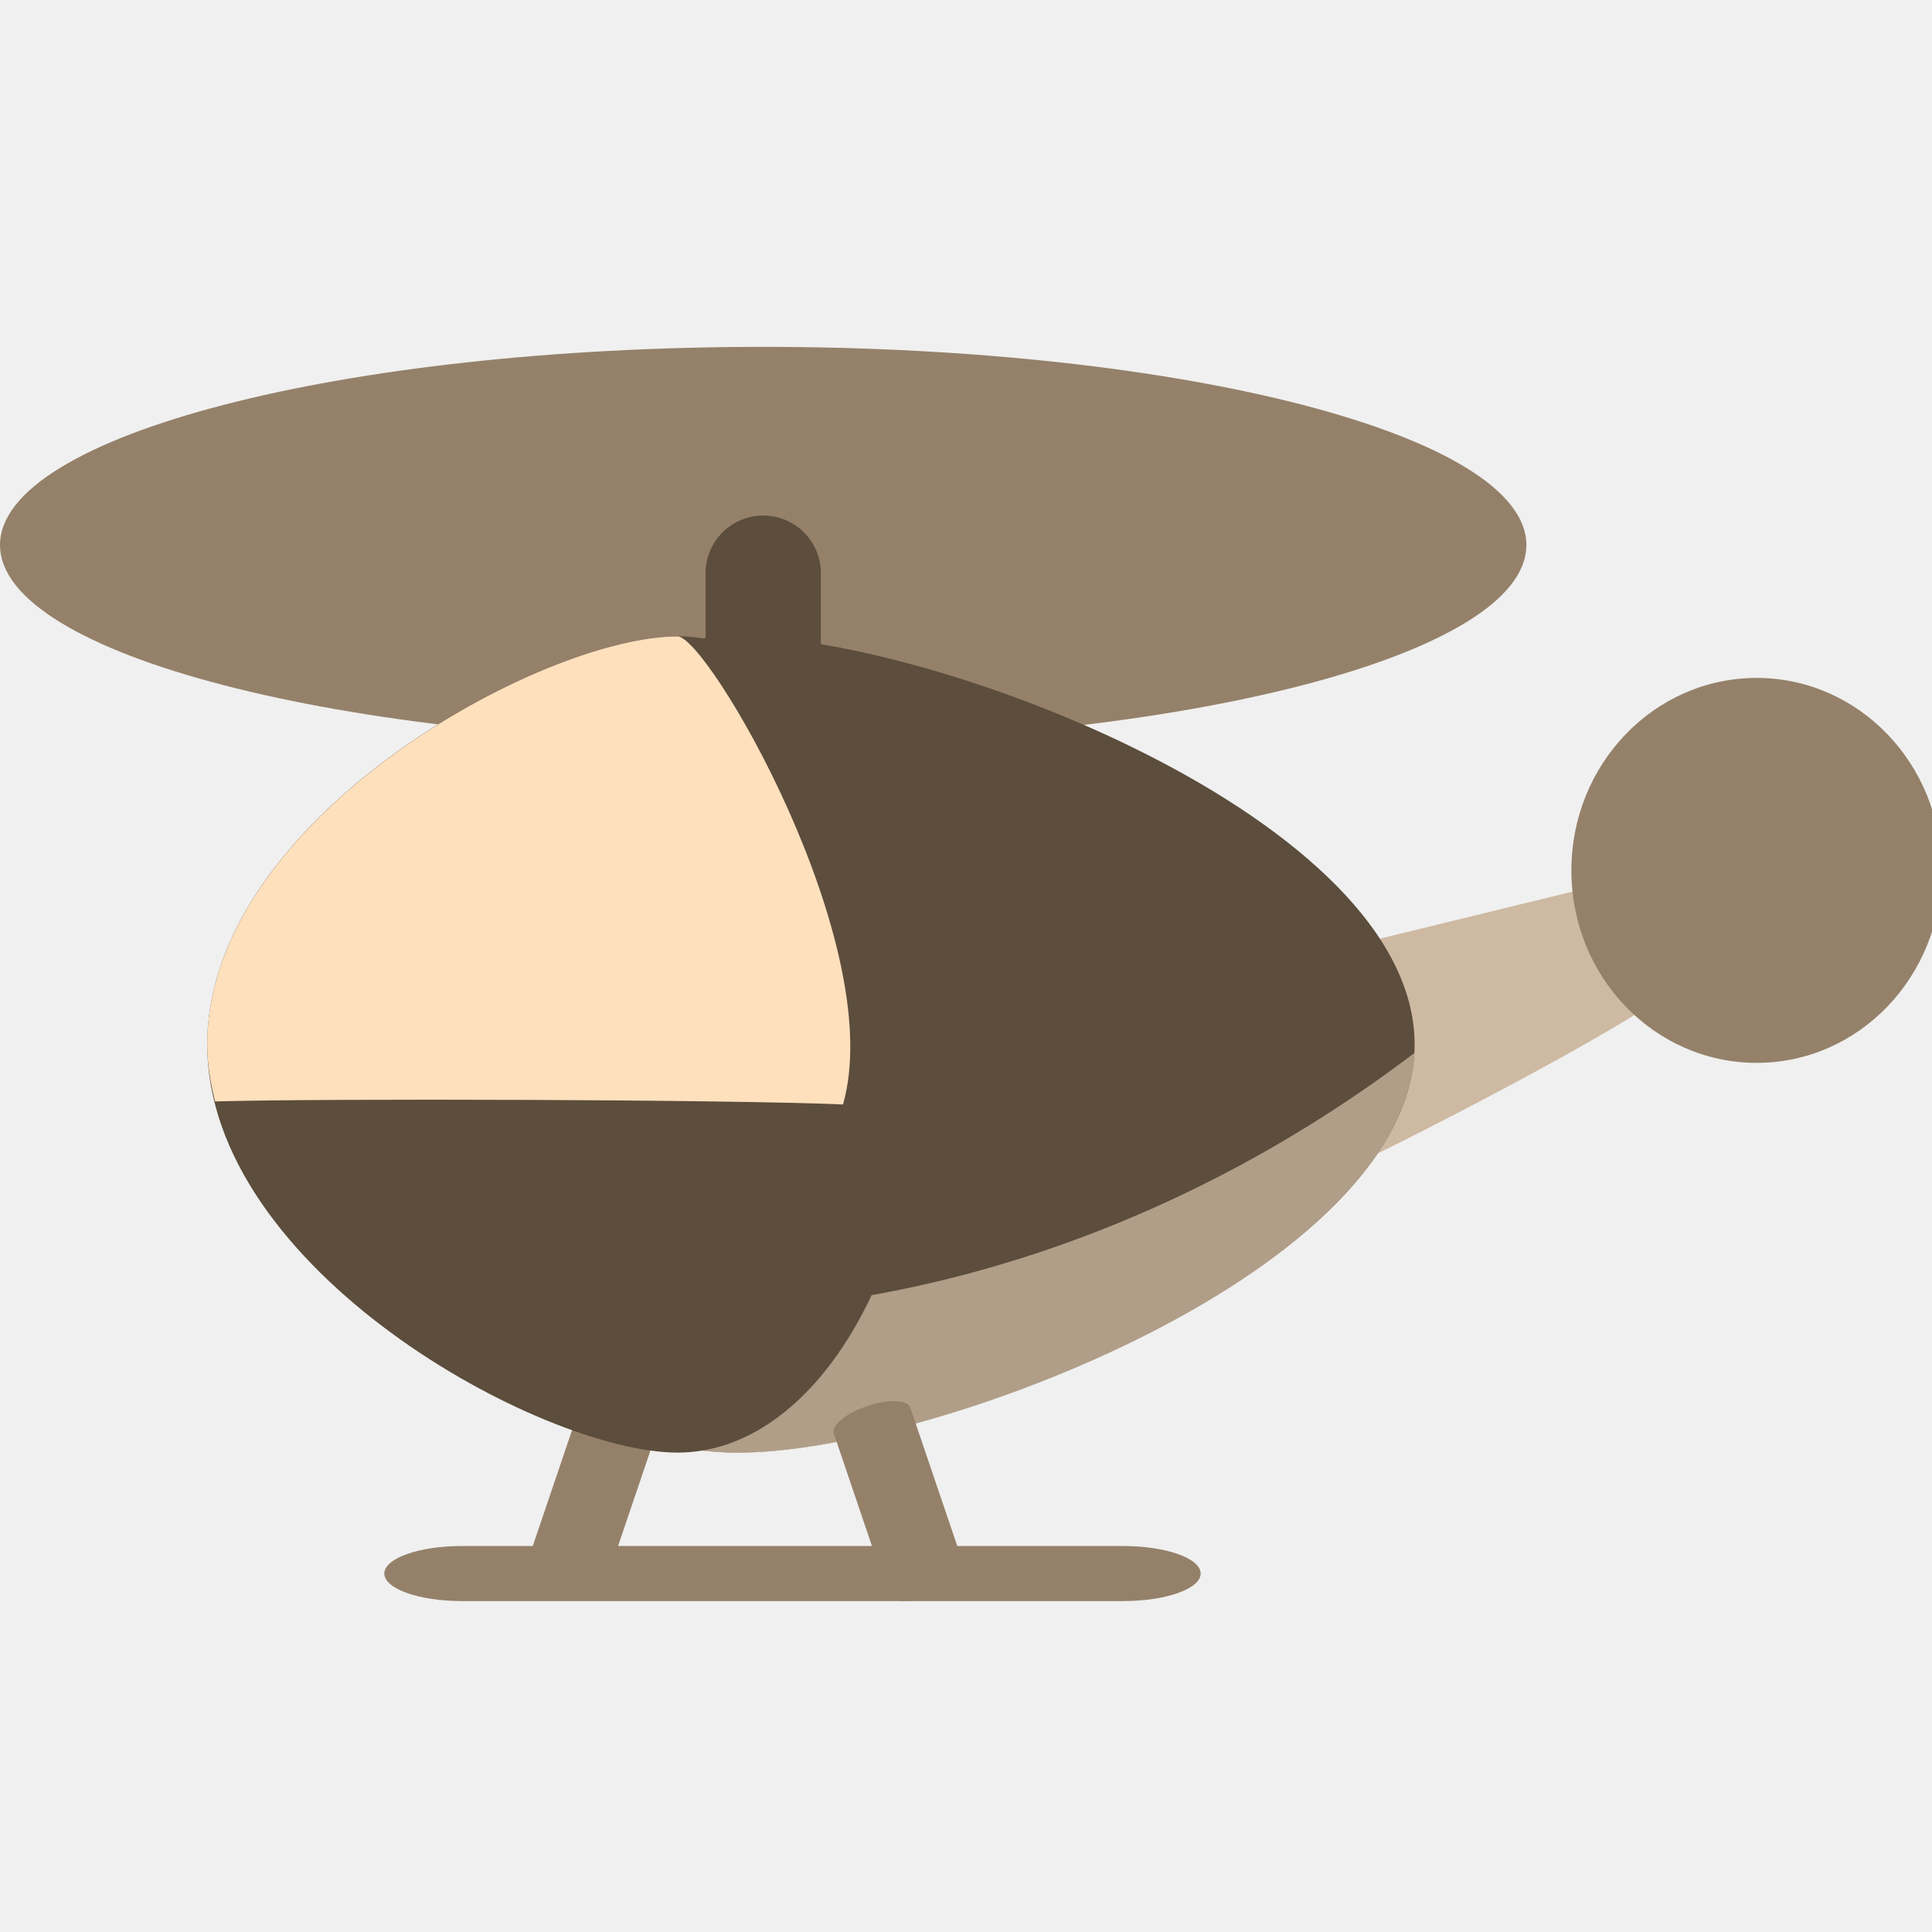
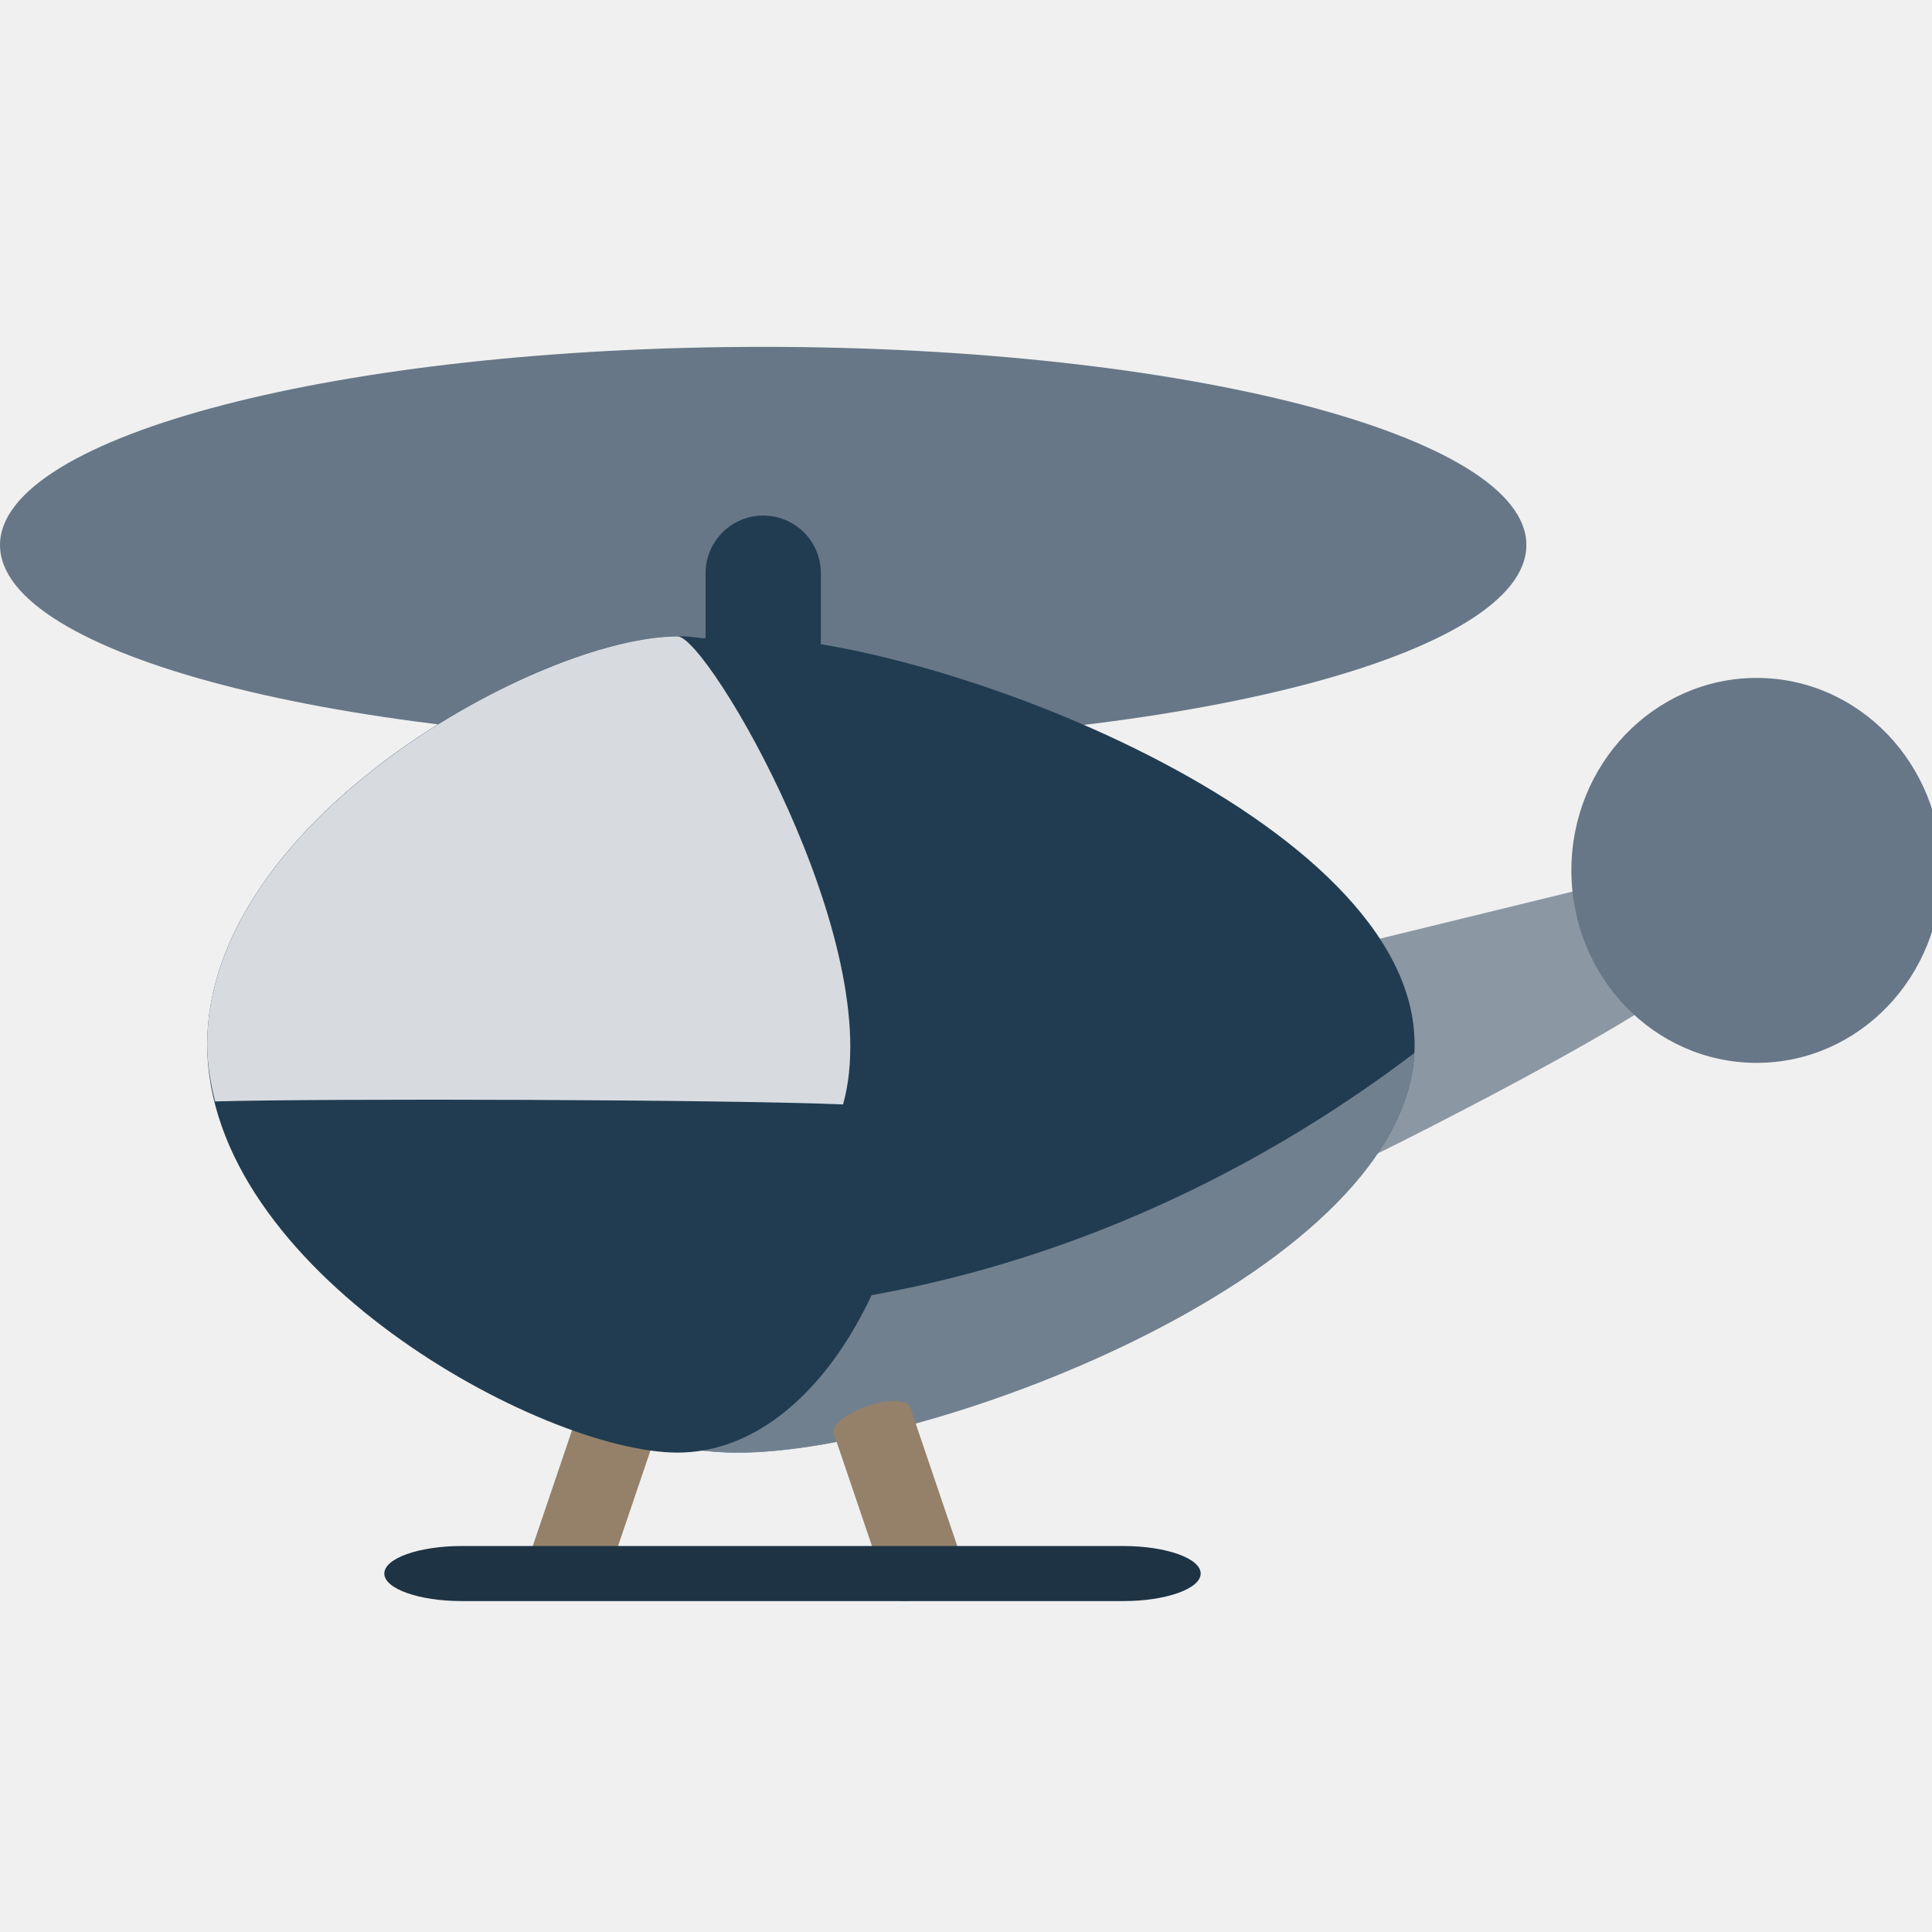
<svg xmlns="http://www.w3.org/2000/svg" width="73" height="73" viewBox="0 0 73 73" fill="none">
  <g clip-path="url(#clip0_49_1334)">
    <path d="M22.88 59.812C22.778 60.113 22.047 60.139 21.249 59.868C20.449 59.597 19.886 59.132 19.989 58.832L22.053 52.746C22.155 52.441 22.887 52.418 23.684 52.688C24.484 52.96 25.048 53.424 24.944 53.725L22.88 59.812Z" fill="#95816A" />
-     <path d="M28.837 28.081C44.763 28.081 57.674 24.729 57.674 20.594C57.674 16.459 44.763 13.106 28.837 13.106C12.911 13.106 0 16.459 0 20.594C0 24.729 12.911 28.081 28.837 28.081Z" fill="#95816A" />
-     <path d="M31.015 30.412C30.997 30.977 30.759 31.512 30.353 31.906C29.947 32.299 29.403 32.519 28.838 32.519C28.273 32.519 27.729 32.299 27.323 31.906C26.917 31.512 26.68 30.977 26.661 30.412V21.587C26.68 21.022 26.917 20.486 27.323 20.093C27.729 19.699 28.273 19.48 28.838 19.48C29.403 19.48 29.947 19.699 30.353 20.093C30.759 20.486 30.997 21.022 31.015 21.587V30.412Z" fill="#5C4D3C" />
-     <path d="M50.42 44.352L47.84 33.888C48.717 33.741 49.531 34.14 49.702 34.824L49.987 35.993L61.215 33.25C62.159 33.018 63.11 33.572 63.338 34.496L63.874 36.66C64.1 37.581 51.265 44.069 50.42 44.348" fill="#CEB9A2" />
-     <path d="M27.883 54.886C20.498 54.886 14.519 47.985 14.519 39.463C14.519 30.942 20.499 24.041 27.883 24.041C35.255 24.041 53.45 30.943 53.45 39.463C53.45 47.985 35.25 54.886 27.883 54.886Z" fill="#5C4D3C" />
-     <path opacity="0.75" d="M17.279 48.83C19.721 52.512 23.557 54.892 27.884 54.892C35.162 54.892 52.987 48.164 53.44 39.789C43.087 47.65 30.078 51.358 17.285 48.83" fill="#CEB9A2" />
-     <path d="M25.602 54.886C30.733 54.886 34.892 47.985 34.892 39.463C34.892 30.942 30.737 24.041 25.602 24.041C20.474 24.041 7.83 30.943 7.83 39.463C7.83 47.985 20.474 54.886 25.602 54.886Z" fill="#5C4D3C" />
-     <path d="M25.602 24.046C20.475 24.046 7.83 30.948 7.83 39.468C7.83 40.199 7.952 40.914 8.127 41.617C12.484 41.498 27.438 41.544 31.854 41.731C33.565 35.695 26.741 24.046 25.602 24.046Z" fill="#FFE0BD" />
-     <path d="M73.363 32.887C73.363 36.905 70.238 40.16 66.376 40.16C62.506 40.16 59.374 36.905 59.374 32.887C59.374 28.872 62.506 25.615 66.376 25.615C70.238 25.615 73.363 28.871 73.363 32.887Z" fill="#95816A" />
+     <path d="M28.837 28.081C44.763 28.081 57.674 24.729 57.674 20.594C57.674 16.459 44.763 13.106 28.837 13.106C12.911 13.106 0 16.459 0 20.594C0 24.729 12.911 28.081 28.837 28.081Z" fill="#677787" />
+     <path d="M31.015 30.412C30.997 30.977 30.759 31.512 30.353 31.906C29.947 32.299 29.403 32.519 28.838 32.519C28.273 32.519 27.729 32.299 27.323 31.906C26.917 31.512 26.68 30.977 26.661 30.412V21.587C26.68 21.022 26.917 20.486 27.323 20.093C27.729 19.699 28.273 19.48 28.838 19.48C29.403 19.48 29.947 19.699 30.353 20.093C30.759 20.486 30.997 21.022 31.015 21.587V30.412Z" fill="#213C51" />
+     <path d="M50.42 44.352L47.84 33.888C48.717 33.741 49.531 34.14 49.702 34.824L49.987 35.993L61.215 33.25C62.159 33.018 63.11 33.572 63.338 34.496L63.874 36.66C64.1 37.581 51.265 44.069 50.42 44.348" fill="#8c97a4" />
+     <path d="M27.883 54.886C20.498 54.886 14.519 47.985 14.519 39.463C14.519 30.942 20.499 24.041 27.883 24.041C35.255 24.041 53.45 30.943 53.45 39.463C53.45 47.985 35.25 54.886 27.883 54.886Z" fill="#213C51" />
+     <path opacity="0.75" d="M17.279 48.83C19.721 52.512 23.557 54.892 27.884 54.892C35.162 54.892 52.987 48.164 53.44 39.789C43.087 47.65 30.078 51.358 17.285 48.83" fill="#8c97a4" />
+     <path d="M25.602 54.886C30.733 54.886 34.892 47.985 34.892 39.463C34.892 30.942 30.737 24.041 25.602 24.041C20.474 24.041 7.83 30.943 7.83 39.463C7.83 47.985 20.474 54.886 25.602 54.886Z" fill="#213C51" />
+     <path d="M25.602 24.046C20.475 24.046 7.83 30.948 7.83 39.468C7.83 40.199 7.952 40.914 8.127 41.617C12.484 41.498 27.438 41.544 31.854 41.731C33.565 35.695 26.741 24.046 25.602 24.046Z" fill="#d7dbe0" />
+     <path d="M73.363 32.887C73.363 36.905 70.238 40.16 66.376 40.16C62.506 40.16 59.374 36.905 59.374 32.887C59.374 28.872 62.506 25.615 66.376 25.615C70.238 25.615 73.363 28.871 73.363 32.887Z" fill="#677787" />
    <path d="M33.569 60.251C33.671 60.553 34.401 60.578 35.2 60.307C35.998 60.037 36.565 59.572 36.461 59.271L34.395 53.185C34.294 52.88 33.563 52.857 32.765 53.128C31.964 53.399 31.4 53.863 31.505 54.165L33.569 60.251Z" fill="#95816A" />
-     <path d="M45.367 59.456C45.367 60.031 44.055 60.496 42.447 60.496H17.441C15.831 60.496 14.521 60.031 14.521 59.456C14.521 58.88 15.831 58.416 17.441 58.416H42.448C44.056 58.416 45.367 58.88 45.367 59.456Z" fill="#95816A" />
+     <path d="M45.367 59.456C45.367 60.031 44.055 60.496 42.447 60.496H17.441C15.831 60.496 14.521 60.031 14.521 59.456C14.521 58.88 15.831 58.416 17.441 58.416H42.448C44.056 58.416 45.367 58.88 45.367 59.456Z" fill="#1e3344" />
  </g>
  <defs>
    <clipPath id="clip0_49_1334">
      <rect width="73" height="73" fill="white" />
    </clipPath>
  </defs>
</svg>
